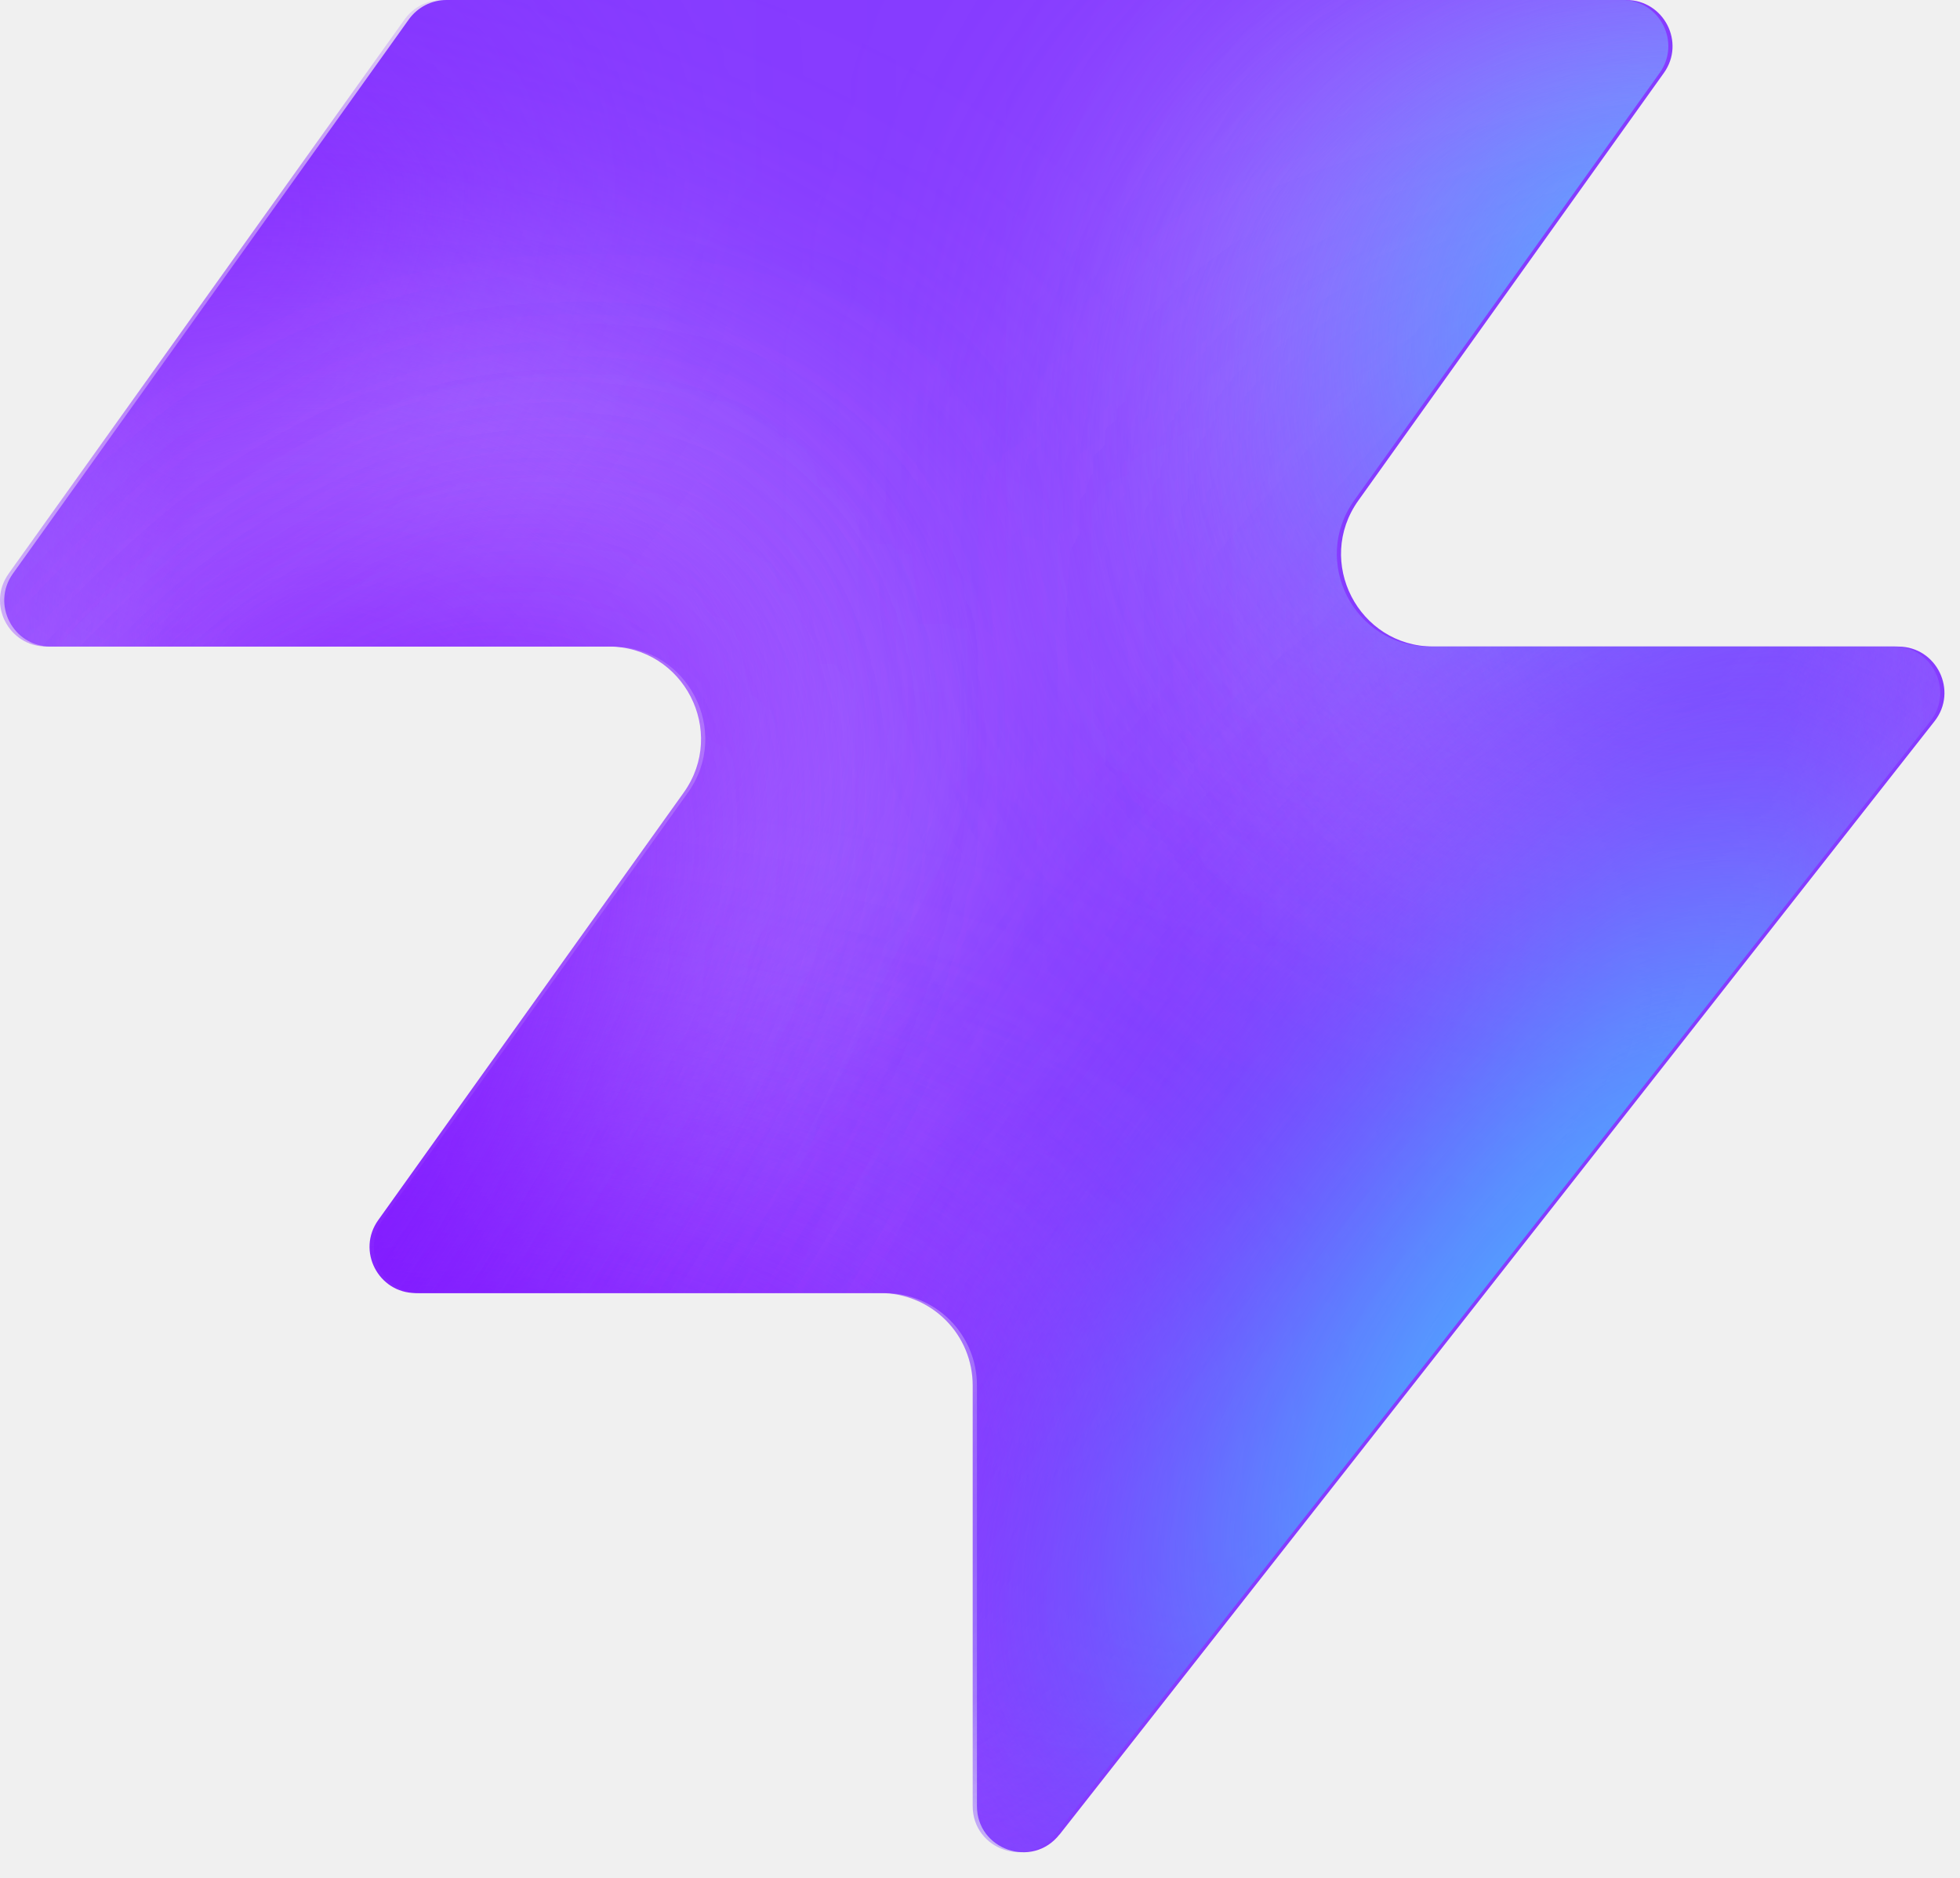
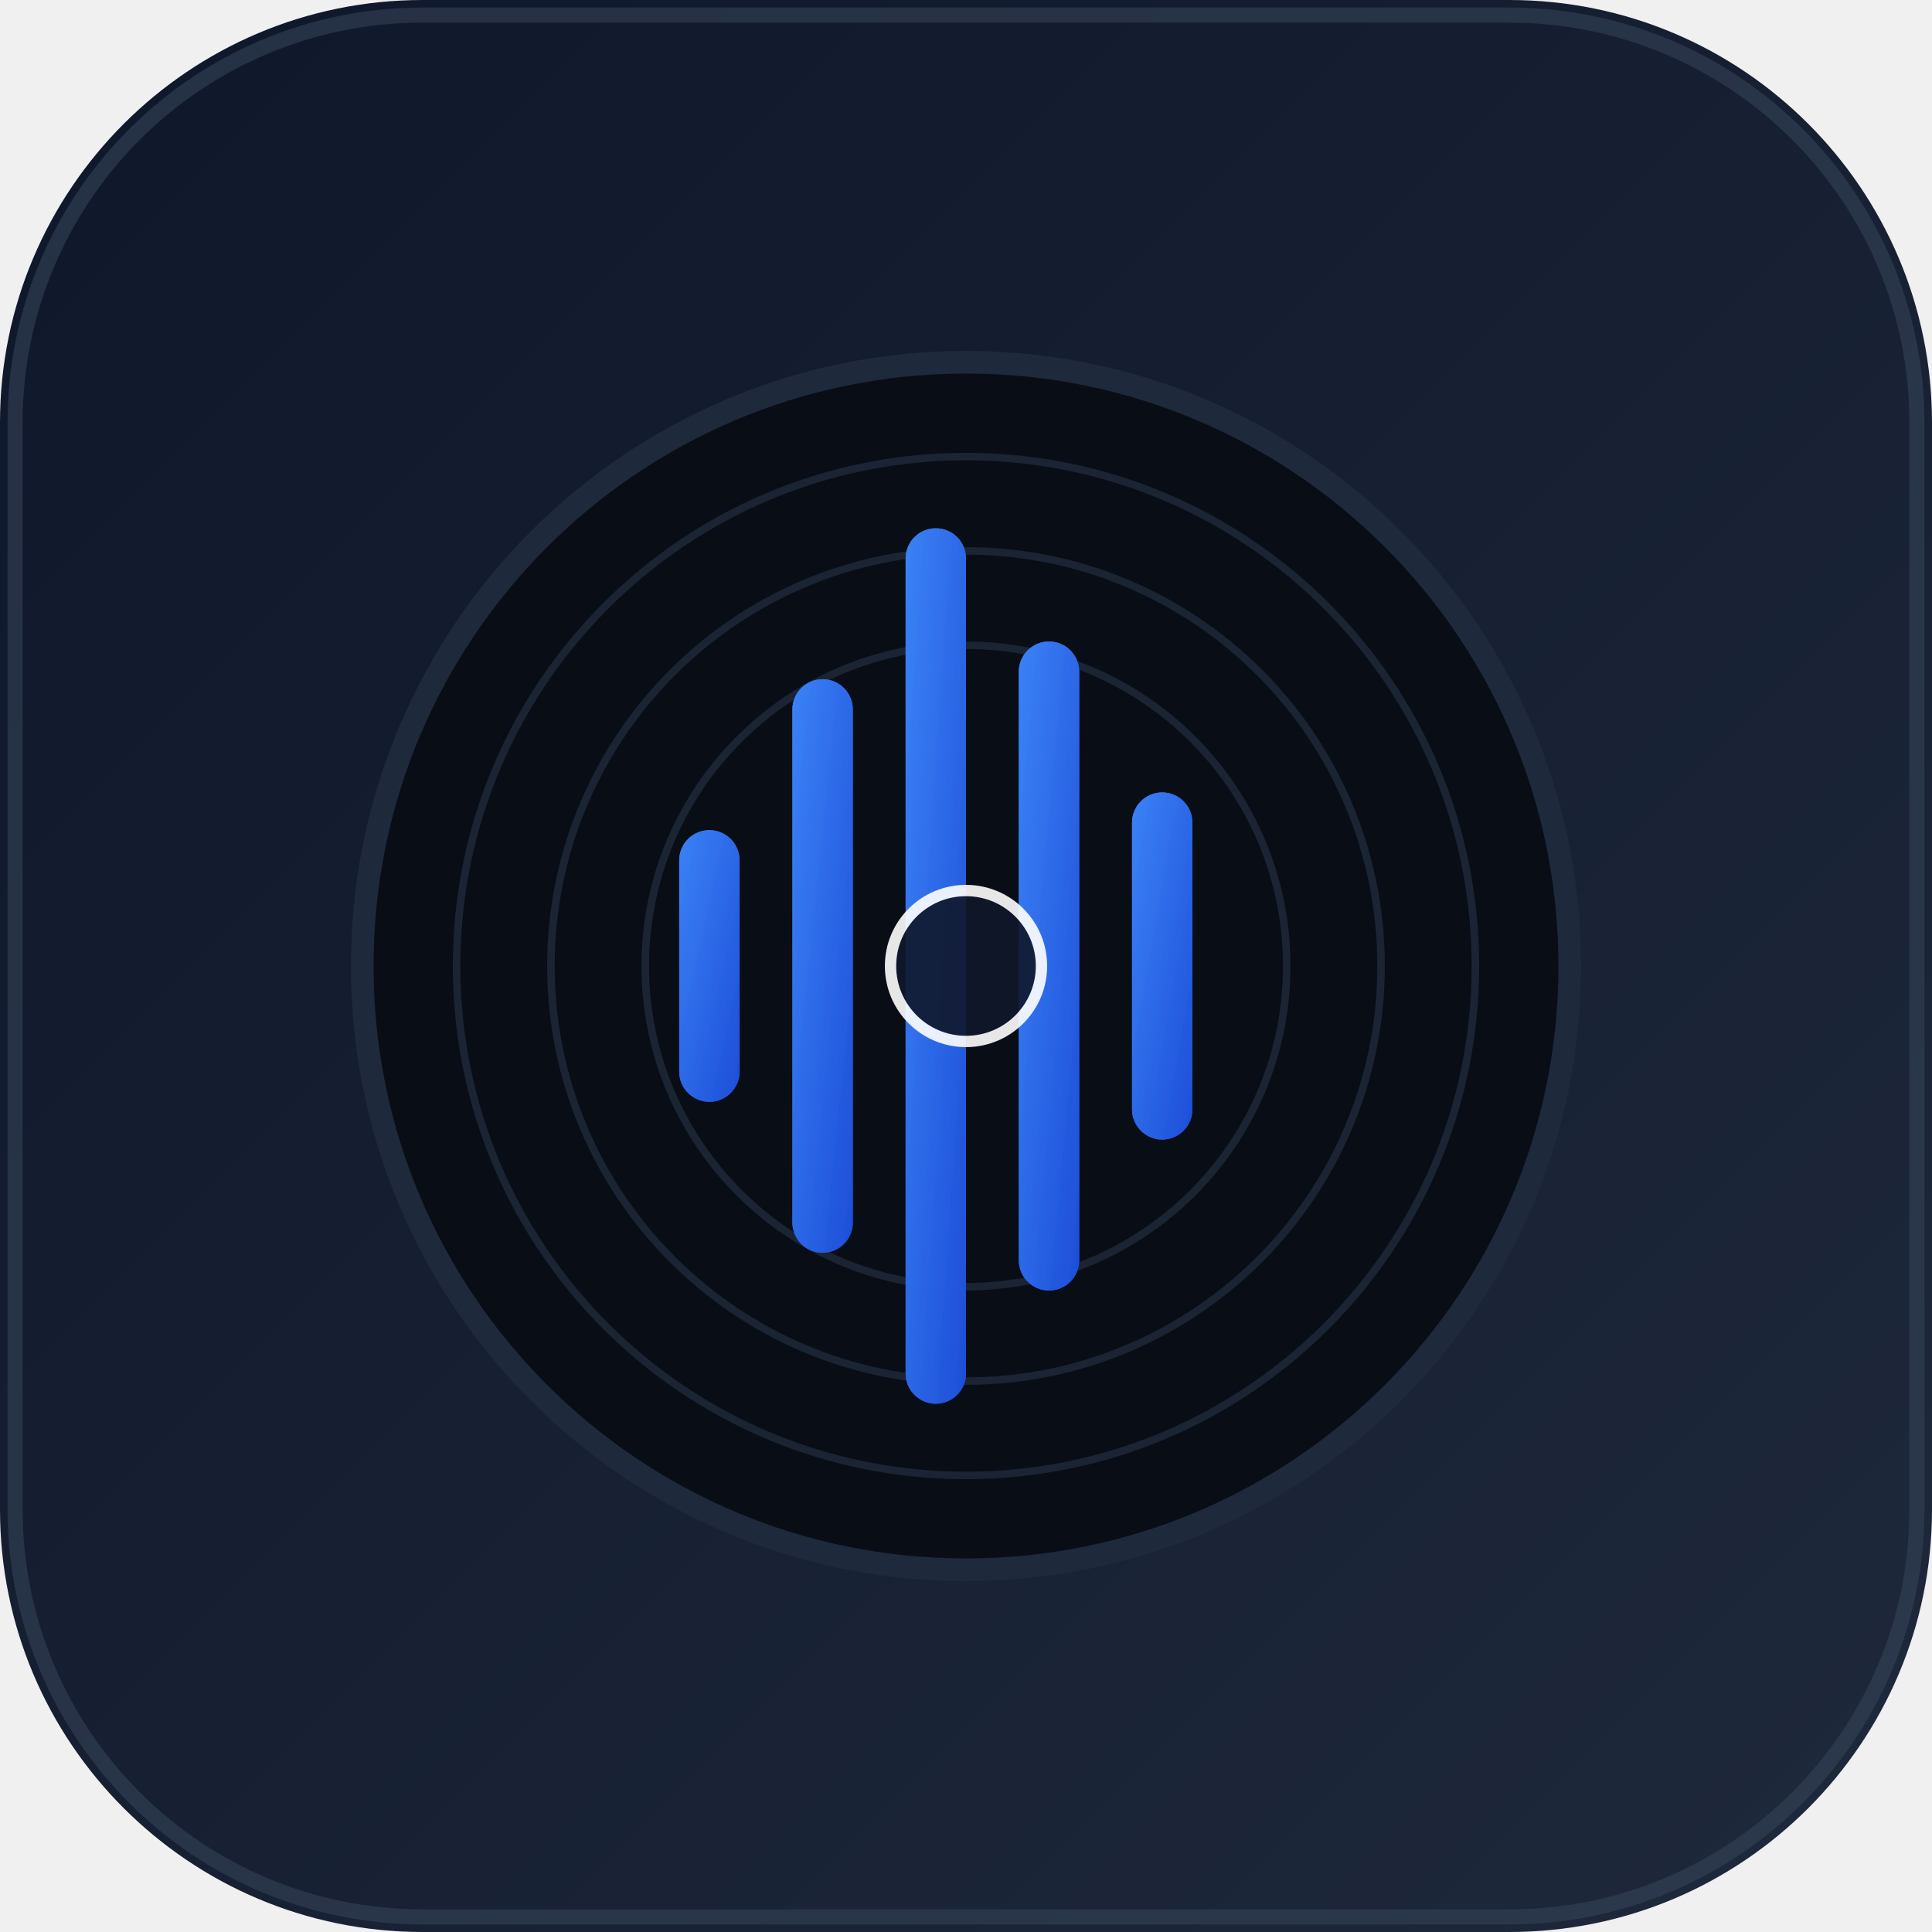
- <svg xmlns="http://www.w3.org/2000/svg" width="48" height="46" fill="none" viewBox="0 0 48 46">
-   <path fill="#863bff" d="M25.946 44.938c-.664.845-2.021.375-2.021-.698V33.937a2.26 2.26 0 0 0-2.262-2.262H10.287c-.92 0-1.456-1.04-.92-1.788l7.48-10.471c1.07-1.497 0-3.578-1.842-3.578H1.237c-.92 0-1.456-1.04-.92-1.788L10.013.474c.214-.297.556-.474.92-.474h28.894c.92 0 1.456 1.04.92 1.788l-7.48 10.471c-1.07 1.498 0 3.579 1.842 3.579h11.377c.943 0 1.473 1.088.89 1.83L25.947 44.94z" style="fill:#863bff;fill:color(display-p3 .525 .23 1);fill-opacity:1" />
-   <mask id="a" width="48" height="46" x="0" y="0" maskUnits="userSpaceOnUse" style="mask-type:alpha">
-     <path fill="#000" d="M25.842 44.938c-.664.844-2.021.375-2.021-.698V33.937a2.26 2.26 0 0 0-2.262-2.262H10.183c-.92 0-1.456-1.04-.92-1.788l7.48-10.471c1.07-1.498 0-3.579-1.842-3.579H1.133c-.92 0-1.456-1.04-.92-1.787L9.91.473c.214-.297.556-.474.92-.474h28.894c.92 0 1.456 1.04.92 1.788l-7.48 10.471c-1.07 1.498 0 3.578 1.842 3.578h11.377c.943 0 1.473 1.088.89 1.832L25.843 44.94z" style="fill:#000;fill-opacity:1" />
-   </mask>
-   <g mask="url(#a)">
-     <g filter="url(#b)">
-       <ellipse cx="5.508" cy="14.704" fill="#ede6ff" rx="5.508" ry="14.704" style="fill:#ede6ff;fill:color(display-p3 .927 .903 1);fill-opacity:1" transform="matrix(.00324 1 1 -.00324 -4.47 31.516)" />
-     </g>
-     <g filter="url(#c)">
-       <ellipse cx="10.399" cy="29.851" fill="#ede6ff" rx="10.399" ry="29.851" style="fill:#ede6ff;fill:color(display-p3 .927 .903 1);fill-opacity:1" transform="matrix(.00324 1 1 -.00324 -39.328 7.883)" />
-     </g>
-     <g filter="url(#d)">
-       <ellipse cx="5.508" cy="30.487" fill="#7e14ff" rx="5.508" ry="30.487" style="fill:#7e14ff;fill:color(display-p3 .492 .077 1);fill-opacity:1" transform="rotate(89.814 -25.913 -14.639)scale(1 -1)" />
-     </g>
-     <g filter="url(#e)">
-       <ellipse cx="5.508" cy="30.599" fill="#7e14ff" rx="5.508" ry="30.599" style="fill:#7e14ff;fill:color(display-p3 .492 .077 1);fill-opacity:1" transform="rotate(89.814 -32.644 -3.334)scale(1 -1)" />
-     </g>
-     <g filter="url(#f)">
-       <ellipse cx="5.508" cy="30.599" fill="#7e14ff" rx="5.508" ry="30.599" style="fill:#7e14ff;fill:color(display-p3 .492 .077 1);fill-opacity:1" transform="matrix(.00324 1 1 -.00324 -34.34 30.47)" />
-     </g>
-     <g filter="url(#g)">
-       <ellipse cx="14.072" cy="22.078" fill="#ede6ff" rx="14.072" ry="22.078" style="fill:#ede6ff;fill:color(display-p3 .927 .903 1);fill-opacity:1" transform="rotate(93.35 24.506 48.493)scale(-1 1)" />
-     </g>
-     <g filter="url(#h)">
-       <ellipse cx="3.47" cy="21.501" fill="#7e14ff" rx="3.47" ry="21.501" style="fill:#7e14ff;fill:color(display-p3 .492 .077 1);fill-opacity:1" transform="rotate(89.009 28.708 47.59)scale(-1 1)" />
-     </g>
-     <g filter="url(#i)">
-       <ellipse cx="3.47" cy="21.501" fill="#7e14ff" rx="3.47" ry="21.501" style="fill:#7e14ff;fill:color(display-p3 .492 .077 1);fill-opacity:1" transform="rotate(89.009 28.708 47.59)scale(-1 1)" />
-     </g>
-     <g filter="url(#j)">
-       <ellipse cx=".387" cy="8.972" fill="#7e14ff" rx="4.407" ry="29.108" style="fill:#7e14ff;fill:color(display-p3 .492 .077 1);fill-opacity:1" transform="rotate(39.51 .387 8.972)" />
-     </g>
-     <g filter="url(#k)">
-       <ellipse cx="47.523" cy="-6.092" fill="#7e14ff" rx="4.407" ry="29.108" style="fill:#7e14ff;fill:color(display-p3 .492 .077 1);fill-opacity:1" transform="rotate(37.892 47.523 -6.092)" />
-     </g>
-     <g filter="url(#l)">
-       <ellipse cx="41.412" cy="6.333" fill="#47bfff" rx="5.971" ry="9.665" style="fill:#47bfff;fill:color(display-p3 .28 .748 1);fill-opacity:1" transform="rotate(37.892 41.412 6.333)" />
-     </g>
-     <g filter="url(#m)">
-       <ellipse cx="-1.879" cy="38.332" fill="#7e14ff" rx="4.407" ry="29.108" style="fill:#7e14ff;fill:color(display-p3 .492 .077 1);fill-opacity:1" transform="rotate(37.892 -1.88 38.332)" />
-     </g>
-     <g filter="url(#n)">
-       <ellipse cx="-1.879" cy="38.332" fill="#7e14ff" rx="4.407" ry="29.108" style="fill:#7e14ff;fill:color(display-p3 .492 .077 1);fill-opacity:1" transform="rotate(37.892 -1.88 38.332)" />
-     </g>
-     <g filter="url(#o)">
-       <ellipse cx="35.651" cy="29.907" fill="#7e14ff" rx="4.407" ry="29.108" style="fill:#7e14ff;fill:color(display-p3 .492 .077 1);fill-opacity:1" transform="rotate(37.892 35.651 29.907)" />
-     </g>
-     <g filter="url(#p)">
-       <ellipse cx="38.418" cy="32.4" fill="#47bfff" rx="5.971" ry="15.297" style="fill:#47bfff;fill:color(display-p3 .28 .748 1);fill-opacity:1" transform="rotate(37.892 38.418 32.4)" />
-     </g>
-   </g>
+ <svg viewBox="0 0 512 512" width="100%" height="100%">
  <defs>
-     <filter id="b" width="60.045" height="41.654" x="-19.77" y="16.149" color-interpolation-filters="sRGB" filterUnits="userSpaceOnUse">
-       <feFlood flood-opacity="0" result="BackgroundImageFix" />
-       <feBlend in="SourceGraphic" in2="BackgroundImageFix" result="shape" />
-       <feGaussianBlur result="effect1_foregroundBlur_2002_17158" stdDeviation="7.659" />
-     </filter>
-     <filter id="c" width="90.34" height="51.437" x="-54.613" y="-7.533" color-interpolation-filters="sRGB" filterUnits="userSpaceOnUse">
-       <feFlood flood-opacity="0" result="BackgroundImageFix" />
-       <feBlend in="SourceGraphic" in2="BackgroundImageFix" result="shape" />
-       <feGaussianBlur result="effect1_foregroundBlur_2002_17158" stdDeviation="7.659" />
-     </filter>
-     <filter id="d" width="79.355" height="29.4" x="-49.64" y="2.03" color-interpolation-filters="sRGB" filterUnits="userSpaceOnUse">
-       <feFlood flood-opacity="0" result="BackgroundImageFix" />
-       <feBlend in="SourceGraphic" in2="BackgroundImageFix" result="shape" />
-       <feGaussianBlur result="effect1_foregroundBlur_2002_17158" stdDeviation="4.596" />
-     </filter>
-     <filter id="e" width="79.579" height="29.4" x="-45.045" y="20.029" color-interpolation-filters="sRGB" filterUnits="userSpaceOnUse">
-       <feFlood flood-opacity="0" result="BackgroundImageFix" />
-       <feBlend in="SourceGraphic" in2="BackgroundImageFix" result="shape" />
-       <feGaussianBlur result="effect1_foregroundBlur_2002_17158" stdDeviation="4.596" />
-     </filter>
-     <filter id="f" width="79.579" height="29.4" x="-43.513" y="21.178" color-interpolation-filters="sRGB" filterUnits="userSpaceOnUse">
-       <feFlood flood-opacity="0" result="BackgroundImageFix" />
-       <feBlend in="SourceGraphic" in2="BackgroundImageFix" result="shape" />
-       <feGaussianBlur result="effect1_foregroundBlur_2002_17158" stdDeviation="4.596" />
-     </filter>
-     <filter id="g" width="74.749" height="58.852" x="15.756" y="-17.901" color-interpolation-filters="sRGB" filterUnits="userSpaceOnUse">
-       <feFlood flood-opacity="0" result="BackgroundImageFix" />
-       <feBlend in="SourceGraphic" in2="BackgroundImageFix" result="shape" />
-       <feGaussianBlur result="effect1_foregroundBlur_2002_17158" stdDeviation="7.659" />
-     </filter>
-     <filter id="h" width="61.377" height="25.362" x="23.548" y="2.284" color-interpolation-filters="sRGB" filterUnits="userSpaceOnUse">
-       <feFlood flood-opacity="0" result="BackgroundImageFix" />
-       <feBlend in="SourceGraphic" in2="BackgroundImageFix" result="shape" />
-       <feGaussianBlur result="effect1_foregroundBlur_2002_17158" stdDeviation="4.596" />
-     </filter>
-     <filter id="i" width="61.377" height="25.362" x="23.548" y="2.284" color-interpolation-filters="sRGB" filterUnits="userSpaceOnUse">
-       <feFlood flood-opacity="0" result="BackgroundImageFix" />
-       <feBlend in="SourceGraphic" in2="BackgroundImageFix" result="shape" />
-       <feGaussianBlur result="effect1_foregroundBlur_2002_17158" stdDeviation="4.596" />
-     </filter>
-     <filter id="j" width="56.045" height="63.649" x="-27.636" y="-22.853" color-interpolation-filters="sRGB" filterUnits="userSpaceOnUse">
-       <feFlood flood-opacity="0" result="BackgroundImageFix" />
-       <feBlend in="SourceGraphic" in2="BackgroundImageFix" result="shape" />
-       <feGaussianBlur result="effect1_foregroundBlur_2002_17158" stdDeviation="4.596" />
-     </filter>
-     <filter id="k" width="54.814" height="64.646" x="20.116" y="-38.415" color-interpolation-filters="sRGB" filterUnits="userSpaceOnUse">
-       <feFlood flood-opacity="0" result="BackgroundImageFix" />
-       <feBlend in="SourceGraphic" in2="BackgroundImageFix" result="shape" />
-       <feGaussianBlur result="effect1_foregroundBlur_2002_17158" stdDeviation="4.596" />
-     </filter>
-     <filter id="l" width="33.541" height="35.313" x="24.641" y="-11.323" color-interpolation-filters="sRGB" filterUnits="userSpaceOnUse">
-       <feFlood flood-opacity="0" result="BackgroundImageFix" />
-       <feBlend in="SourceGraphic" in2="BackgroundImageFix" result="shape" />
-       <feGaussianBlur result="effect1_foregroundBlur_2002_17158" stdDeviation="4.596" />
-     </filter>
-     <filter id="m" width="54.814" height="64.646" x="-29.286" y="6.009" color-interpolation-filters="sRGB" filterUnits="userSpaceOnUse">
-       <feFlood flood-opacity="0" result="BackgroundImageFix" />
-       <feBlend in="SourceGraphic" in2="BackgroundImageFix" result="shape" />
-       <feGaussianBlur result="effect1_foregroundBlur_2002_17158" stdDeviation="4.596" />
-     </filter>
-     <filter id="n" width="54.814" height="64.646" x="-29.286" y="6.009" color-interpolation-filters="sRGB" filterUnits="userSpaceOnUse">
-       <feFlood flood-opacity="0" result="BackgroundImageFix" />
-       <feBlend in="SourceGraphic" in2="BackgroundImageFix" result="shape" />
-       <feGaussianBlur result="effect1_foregroundBlur_2002_17158" stdDeviation="4.596" />
-     </filter>
-     <filter id="o" width="54.814" height="64.646" x="8.244" y="-2.416" color-interpolation-filters="sRGB" filterUnits="userSpaceOnUse">
-       <feFlood flood-opacity="0" result="BackgroundImageFix" />
-       <feBlend in="SourceGraphic" in2="BackgroundImageFix" result="shape" />
-       <feGaussianBlur result="effect1_foregroundBlur_2002_17158" stdDeviation="4.596" />
-     </filter>
-     <filter id="p" width="39.409" height="43.623" x="18.713" y="10.588" color-interpolation-filters="sRGB" filterUnits="userSpaceOnUse">
-       <feFlood flood-opacity="0" result="BackgroundImageFix" />
-       <feBlend in="SourceGraphic" in2="BackgroundImageFix" result="shape" />
-       <feGaussianBlur result="effect1_foregroundBlur_2002_17158" stdDeviation="4.596" />
+     <linearGradient id="bgGrad" x1="0%" y1="0%" x2="100%" y2="100%">
+       <stop offset="0%" stop-color="#0f172a" />
+       <stop offset="100%" stop-color="#1e293b" />
+     </linearGradient>
+     <linearGradient id="blueGrad" x1="0%" y1="0%" x2="100%" y2="100%">
+       <stop offset="0%" stop-color="#3b82f6" />
+       <stop offset="100%" stop-color="#1d4ed8" />
+     </linearGradient>
+     <filter id="glow" x="-20%" y="-20%" width="140%" height="140%">
+       <feGaussianBlur />
+       <feComposite in="SourceGraphic" in2="blur" operator="over" />
    </filter>
  </defs>
+   <rect width="512" height="512" rx="112" fill="url(#bgGrad)" />
+   <rect width="504" height="504" x="4" y="4" rx="108" fill="none" stroke="#334155" stroke-width="4" opacity="0.6" />
+   <circle cx="256" cy="256" r="160" fill="#090d16" stroke="#1e293b" stroke-width="6" />
+   <circle cx="256" cy="256" r="135" fill="none" stroke="#1e293b" stroke-width="2" opacity="0.8" />
+   <circle cx="256" cy="256" r="110" fill="none" stroke="#1e293b" stroke-width="2" opacity="0.8" />
+   <circle cx="256" cy="256" r="85" fill="none" stroke="#1e293b" stroke-width="2" opacity="0.8" />
+   <g filter="url(#glow)">
+     <rect x="180" y="220" width="16" height="72" rx="8" fill="url(#blueGrad)" />
+     <rect x="210" y="180" width="16" height="152" rx="8" fill="url(#blueGrad)" />
+     <rect x="240" y="140" width="16" height="232" rx="8" fill="url(#blueGrad)" />
+     <rect x="270" y="170" width="16" height="172" rx="8" fill="url(#blueGrad)" />
+     <rect x="300" y="210" width="16" height="92" rx="8" fill="url(#blueGrad)" />
+   </g>
+   <circle cx="256" cy="256" r="20" fill="#0f172a" stroke="#ffffff" stroke-width="3" opacity="0.9" />
</svg>
